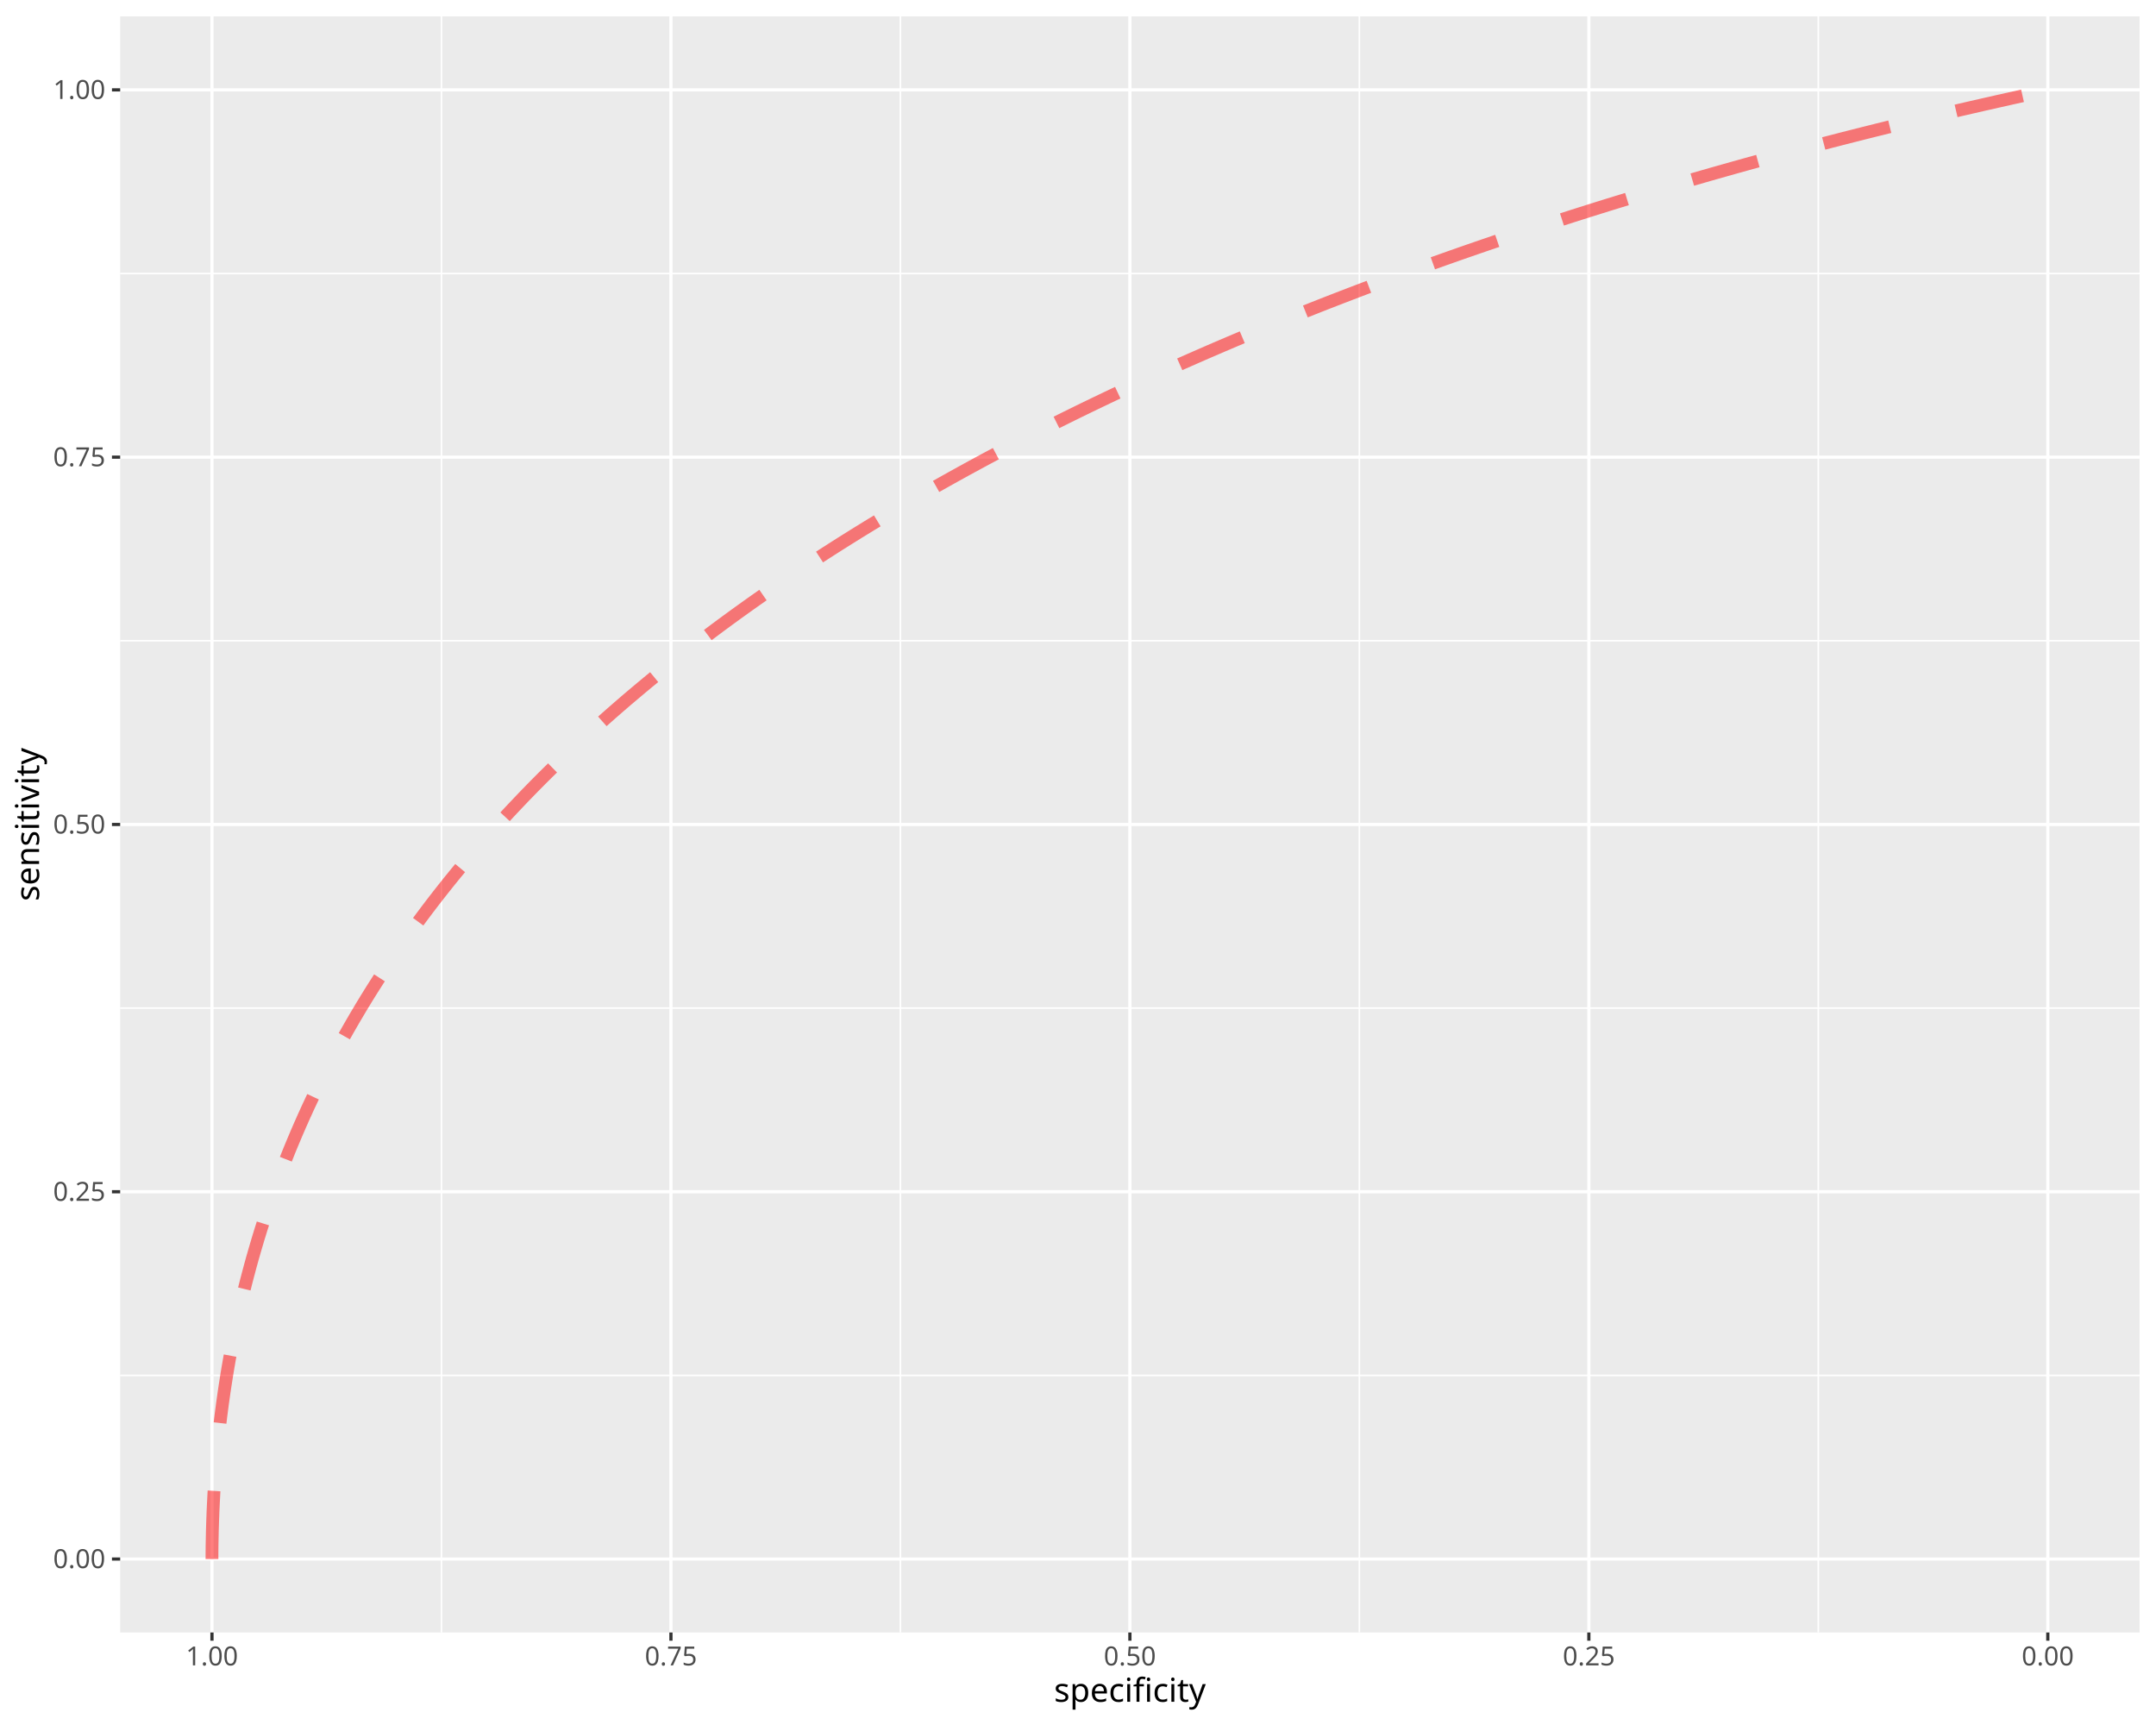
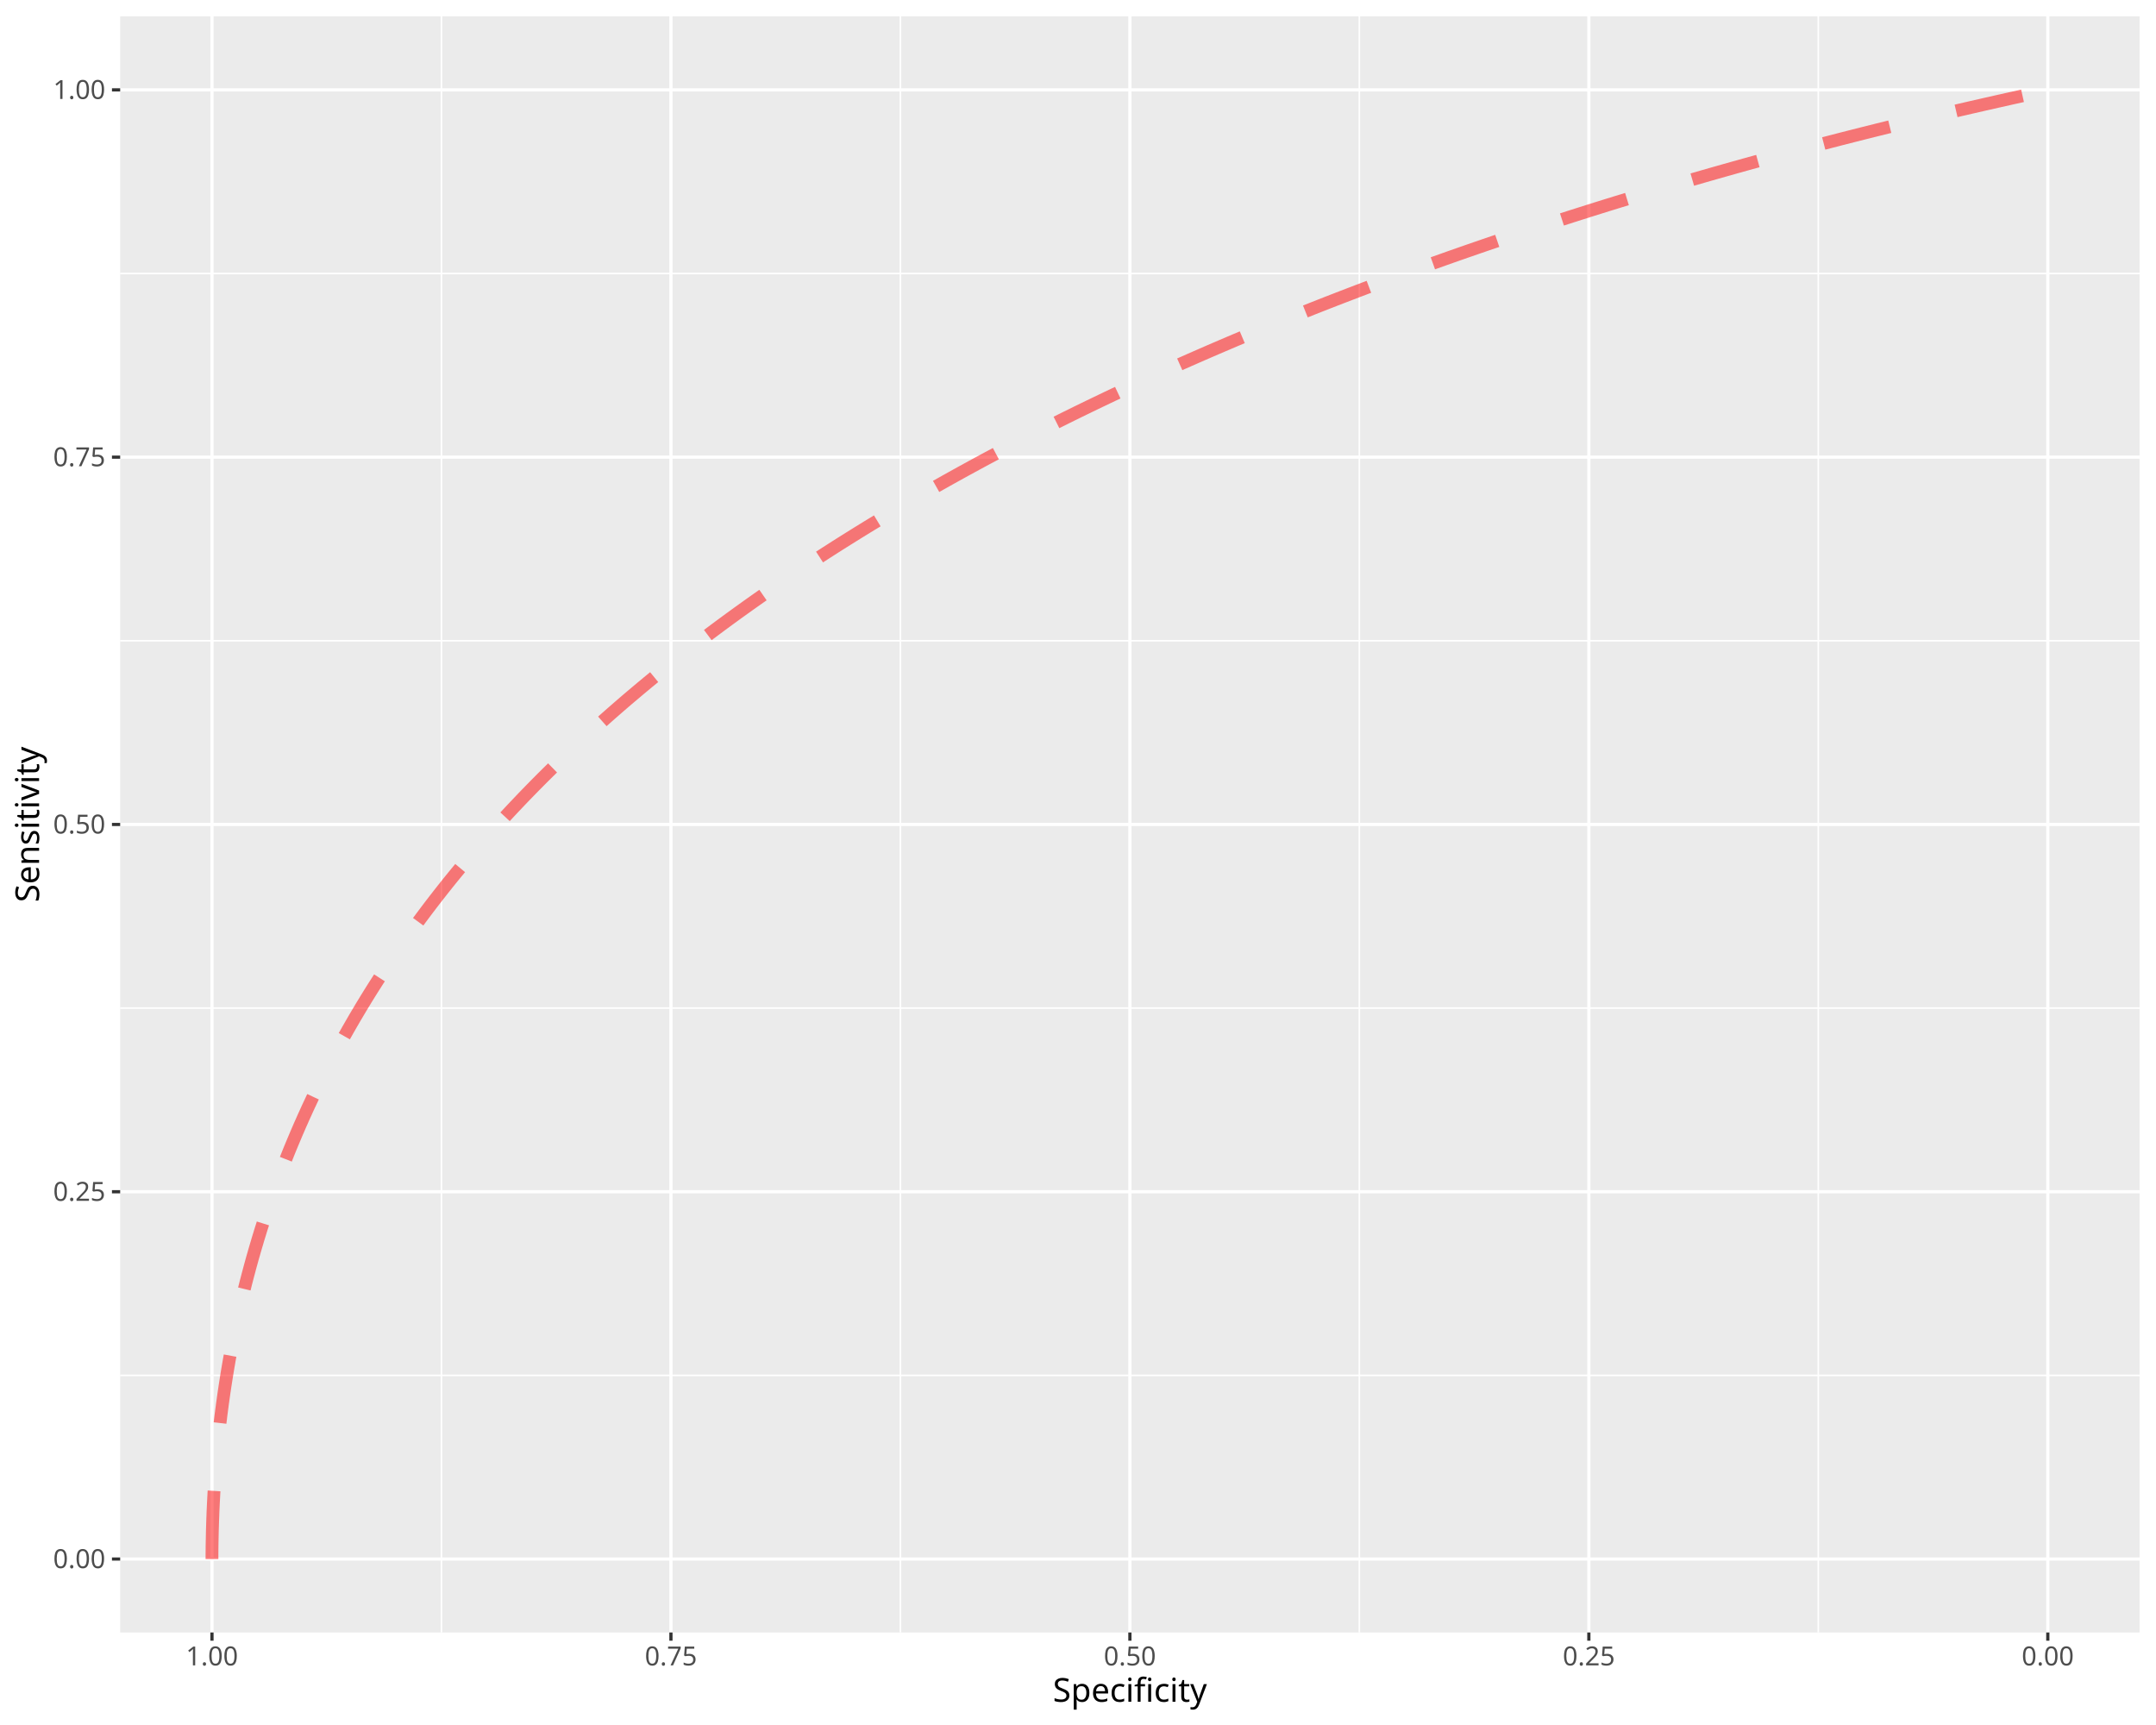
<svg xmlns="http://www.w3.org/2000/svg" class="svglite" data-engine-version="2.0" width="720.00pt" height="576.00pt" viewBox="0 0 720.00 576.00">
  <defs>
    <style type="text/css">
    .svglite line, .svglite polyline, .svglite polygon, .svglite path, .svglite rect, .svglite circle {
      fill: none;
      stroke: #000000;
      stroke-linecap: round;
      stroke-linejoin: round;
      stroke-miterlimit: 10.00;
    }
  </style>
  </defs>
  <rect width="100%" height="100%" style="stroke: none; fill: #FFFFFF;" />
  <defs>
    <clipPath id="cpMC4wMHw3MjAuMDB8MC4wMHw1NzYuMDA=">
      <rect x="0.00" y="0.00" width="720.00" height="576.00" />
    </clipPath>
  </defs>
  <g clip-path="url(#cpMC4wMHw3MjAuMDB8MC4wMHw1NzYuMDA=)">
    <rect x="0.00" y="0.00" width="720.00" height="576.00" style="stroke-width: 1.07; stroke: #FFFFFF; fill: #FFFFFF;" />
  </g>
  <defs>
    <clipPath id="cpNDAuMTN8NzE0LjUyfDUuNDh8NTQ1LjEx">
      <rect x="40.13" y="5.48" width="674.39" height="539.63" />
    </clipPath>
  </defs>
  <g clip-path="url(#cpNDAuMTN8NzE0LjUyfDUuNDh8NTQ1LjEx)">
    <rect x="40.13" y="5.48" width="674.39" height="539.63" style="stroke-width: 1.07; stroke: none; fill: #EBEBEB;" />
    <polyline points="40.13,459.26 714.52,459.26 " style="stroke-width: 0.53; stroke: #FFFFFF; stroke-linecap: butt;" />
    <polyline points="40.13,336.62 714.52,336.62 " style="stroke-width: 0.53; stroke: #FFFFFF; stroke-linecap: butt;" />
    <polyline points="40.13,213.97 714.52,213.97 " style="stroke-width: 0.53; stroke: #FFFFFF; stroke-linecap: butt;" />
    <polyline points="40.13,91.33 714.52,91.33 " style="stroke-width: 0.53; stroke: #FFFFFF; stroke-linecap: butt;" />
    <polyline points="607.23,545.11 607.23,5.48 " style="stroke-width: 0.53; stroke: #FFFFFF; stroke-linecap: butt;" />
    <polyline points="453.96,545.11 453.96,5.48 " style="stroke-width: 0.53; stroke: #FFFFFF; stroke-linecap: butt;" />
    <polyline points="300.69,545.11 300.69,5.48 " style="stroke-width: 0.53; stroke: #FFFFFF; stroke-linecap: butt;" />
    <polyline points="147.42,545.11 147.42,5.48 " style="stroke-width: 0.53; stroke: #FFFFFF; stroke-linecap: butt;" />
    <polyline points="40.13,520.58 714.52,520.58 " style="stroke-width: 1.07; stroke: #FFFFFF; stroke-linecap: butt;" />
    <polyline points="40.13,397.94 714.52,397.94 " style="stroke-width: 1.07; stroke: #FFFFFF; stroke-linecap: butt;" />
    <polyline points="40.13,275.30 714.52,275.30 " style="stroke-width: 1.07; stroke: #FFFFFF; stroke-linecap: butt;" />
    <polyline points="40.13,152.65 714.52,152.65 " style="stroke-width: 1.07; stroke: #FFFFFF; stroke-linecap: butt;" />
    <polyline points="40.13,30.01 714.52,30.01 " style="stroke-width: 1.07; stroke: #FFFFFF; stroke-linecap: butt;" />
    <polyline points="683.87,545.11 683.87,5.48 " style="stroke-width: 1.07; stroke: #FFFFFF; stroke-linecap: butt;" />
    <polyline points="530.60,545.11 530.60,5.48 " style="stroke-width: 1.07; stroke: #FFFFFF; stroke-linecap: butt;" />
    <polyline points="377.33,545.11 377.33,5.48 " style="stroke-width: 1.07; stroke: #FFFFFF; stroke-linecap: butt;" />
    <polyline points="224.06,545.11 224.06,5.48 " style="stroke-width: 1.07; stroke: #FFFFFF; stroke-linecap: butt;" />
    <polyline points="70.79,545.11 70.79,5.48 " style="stroke-width: 1.07; stroke: #FFFFFF; stroke-linecap: butt;" />
    <polyline points="70.79,520.58 70.79,520.58 70.79,519.62 70.79,518.66 70.80,517.70 70.81,516.74 70.82,515.78 70.84,514.82 70.86,513.86 70.88,512.90 70.90,511.94 70.92,510.98 70.95,510.02 70.98,509.06 71.01,508.10 71.04,507.14 71.08,506.18 71.11,505.22 71.15,504.26 71.20,503.30 71.24,502.34 71.29,501.38 71.34,500.42 71.39,499.46 71.44,498.50 71.50,497.54 71.56,496.58 71.62,495.62 71.68,494.66 71.75,493.70 71.82,492.74 71.89,491.78 71.96,490.82 72.03,489.86 72.11,488.90 72.19,487.94 72.27,486.98 72.36,486.02 72.44,485.06 72.53,484.10 72.63,483.14 72.72,482.18 72.82,481.22 72.92,480.26 73.02,479.30 73.12,478.34 73.23,477.38 73.34,476.42 73.45,475.46 73.56,474.50 73.68,473.54 73.79,472.58 73.92,471.62 74.04,470.66 74.17,469.70 74.29,468.74 74.43,467.78 74.56,466.82 74.70,465.86 74.83,464.90 74.98,463.94 75.12,462.98 75.27,462.02 75.42,461.06 75.57,460.10 75.72,459.14 75.88,458.18 76.04,457.22 76.20,456.26 76.37,455.30 76.53,454.34 76.70,453.38 76.88,452.42 77.05,451.46 77.23,450.50 77.41,449.54 77.59,448.58 77.78,447.62 77.97,446.66 78.16,445.70 78.36,444.74 78.55,443.78 78.75,442.82 78.96,441.86 79.16,440.90 79.37,439.94 79.58,438.98 79.80,438.02 80.01,437.06 80.23,436.10 80.46,435.14 80.68,434.18 80.91,433.22 81.14,432.26 81.38,431.30 81.61,430.34 81.85,429.38 82.09,428.42 82.34,427.46 82.59,426.50 82.84,425.54 83.10,424.58 83.35,423.62 83.61,422.66 83.88,421.70 84.14,420.74 84.41,419.78 84.69,418.82 84.96,417.86 85.24,416.90 85.52,415.94 85.81,414.98 86.09,414.02 86.38,413.06 86.68,412.10 86.97,411.14 87.27,410.18 87.58,409.22 87.88,408.26 88.19,407.30 88.51,406.34 88.82,405.38 89.14,404.42 89.46,403.46 89.79,402.50 90.12,401.54 90.45,400.58 90.78,399.62 91.12,398.66 91.46,397.70 91.81,396.74 92.16,395.78 92.51,394.82 92.86,393.86 93.22,392.90 93.58,391.94 93.95,390.98 94.31,390.02 94.69,389.06 95.06,388.10 95.44,387.14 95.82,386.18 96.20,385.22 96.59,384.26 96.98,383.30 97.38,382.34 97.78,381.38 98.18,380.42 98.59,379.46 98.99,378.50 99.41,377.54 99.82,376.58 100.24,375.62 100.67,374.66 101.09,373.70 101.52,372.74 101.96,371.78 102.39,370.82 102.83,369.86 103.28,368.90 103.73,367.94 104.18,366.98 104.63,366.02 105.09,365.06 105.56,364.10 106.02,363.14 106.49,362.18 106.97,361.22 107.45,360.26 107.93,359.30 108.41,358.34 108.90,357.38 109.39,356.42 109.89,355.46 110.39,354.50 110.90,353.54 111.40,352.58 111.92,351.62 112.43,350.66 112.95,349.70 113.47,348.74 114.00,347.78 114.53,346.82 115.07,345.86 115.61,344.90 116.15,343.94 116.70,342.98 117.25,342.02 117.81,341.06 118.36,340.10 118.93,339.14 119.50,338.18 120.07,337.22 120.64,336.26 121.22,335.30 121.81,334.34 122.39,333.38 122.99,332.42 123.58,331.46 124.18,330.50 124.79,329.54 125.40,328.58 126.01,327.62 126.63,326.66 127.25,325.70 127.88,324.74 128.51,323.78 129.14,322.82 129.78,321.86 130.42,320.90 131.07,319.94 131.72,318.98 132.38,318.02 133.04,317.06 133.70,316.10 134.37,315.14 135.05,314.18 135.73,313.22 136.41,312.26 137.10,311.30 137.79,310.34 138.49,309.38 139.19,308.42 139.89,307.46 140.60,306.50 141.32,305.54 142.04,304.58 142.76,303.62 143.49,302.66 144.22,301.70 144.96,300.74 145.71,299.78 146.45,298.82 147.21,297.86 147.96,296.90 148.73,295.94 149.49,294.98 150.26,294.02 151.04,293.06 151.82,292.10 152.61,291.14 153.40,290.18 154.20,289.22 155.00,288.26 155.80,287.30 156.62,286.34 157.43,285.38 158.25,284.42 159.08,283.46 159.91,282.50 160.75,281.54 161.59,280.58 162.44,279.62 163.29,278.66 164.14,277.70 165.01,276.74 165.87,275.78 166.75,274.82 167.63,273.86 168.51,272.90 169.40,271.94 170.29,270.98 171.19,270.02 172.10,269.06 173.01,268.10 173.92,267.14 174.84,266.18 175.77,265.22 176.70,264.26 177.64,263.30 178.58,262.34 179.53,261.38 180.48,260.42 181.44,259.46 182.41,258.50 183.38,257.54 184.36,256.58 185.34,255.62 186.33,254.66 187.32,253.70 188.32,252.74 189.33,251.78 190.34,250.82 191.36,249.86 192.38,248.90 193.41,247.94 194.44,246.98 195.49,246.02 196.53,245.06 197.59,244.09 198.64,243.13 199.71,242.17 200.78,241.21 201.86,240.25 202.94,239.29 204.03,238.33 205.13,237.37 206.23,236.41 207.34,235.45 208.45,234.49 209.57,233.53 210.70,232.57 211.84,231.61 212.98,230.65 214.12,229.69 215.28,228.73 216.43,227.77 217.60,226.81 218.77,225.85 219.95,224.89 221.14,223.93 222.33,222.97 223.53,222.01 224.74,221.05 225.95,220.09 227.17,219.13 228.40,218.17 229.63,217.21 230.87,216.25 232.12,215.29 233.37,214.33 234.63,213.37 235.90,212.41 237.18,211.45 238.46,210.49 239.75,209.53 241.04,208.57 242.35,207.61 243.66,206.65 244.98,205.69 246.30,204.73 247.64,203.77 248.98,202.81 250.32,201.85 251.68,200.89 253.04,199.93 254.41,198.97 255.79,198.01 257.18,197.05 258.57,196.09 259.97,195.13 261.38,194.17 262.79,193.21 264.22,192.25 265.65,191.29 267.09,190.33 268.54,189.37 270.00,188.41 271.46,187.45 272.93,186.49 274.41,185.53 275.90,184.57 277.40,183.61 278.90,182.65 280.41,181.69 281.94,180.73 283.47,179.77 285.01,178.81 286.55,177.85 288.11,176.89 289.67,175.93 291.24,174.97 292.83,174.01 294.42,173.05 296.02,172.09 297.62,171.13 299.24,170.17 300.87,169.21 302.50,168.25 304.14,167.29 305.80,166.33 307.46,165.37 309.13,164.41 310.81,163.45 312.50,162.49 314.20,161.53 315.91,160.57 317.63,159.61 319.36,158.65 321.10,157.69 322.84,156.73 324.60,155.77 326.37,154.81 328.14,153.85 329.93,152.89 331.73,151.93 333.53,150.97 335.35,150.01 337.18,149.05 339.02,148.09 340.87,147.13 342.72,146.17 344.59,145.21 346.47,144.25 348.36,143.29 350.26,142.33 352.18,141.37 354.10,140.41 356.03,139.45 357.98,138.49 359.93,137.53 361.90,136.57 363.88,135.61 365.87,134.65 367.87,133.69 369.88,132.73 371.90,131.77 373.94,130.81 375.99,129.85 378.05,128.89 380.12,127.93 382.20,126.97 384.30,126.01 386.41,125.05 388.53,124.09 390.66,123.13 392.80,122.17 394.96,121.21 397.13,120.25 399.32,119.29 401.51,118.33 403.72,117.37 405.94,116.41 408.18,115.45 410.43,114.49 412.69,113.53 414.97,112.57 417.26,111.61 419.56,110.65 421.88,109.69 424.21,108.73 426.56,107.77 428.92,106.81 431.30,105.85 433.69,104.89 436.09,103.93 438.51,102.97 440.94,102.01 443.39,101.05 445.86,100.09 448.34,99.13 450.84,98.17 453.35,97.21 455.88,96.25 458.42,95.29 460.98,94.33 463.56,93.37 466.15,92.41 468.76,91.45 471.39,90.49 474.04,89.53 476.70,88.57 479.38,87.61 482.08,86.65 484.79,85.69 487.52,84.73 490.28,83.77 493.05,82.81 495.84,81.85 498.65,80.89 501.47,79.93 504.32,78.97 507.19,78.01 510.08,77.05 512.98,76.09 515.91,75.13 518.86,74.17 521.83,73.21 524.82,72.25 527.84,71.29 530.87,70.33 533.93,69.37 537.01,68.41 540.12,67.45 543.25,66.49 546.40,65.53 549.57,64.57 552.77,63.61 556.00,62.65 559.25,61.69 562.52,60.73 565.83,59.77 569.16,58.81 572.51,57.85 575.90,56.89 579.31,55.93 582.75,54.97 586.22,54.01 589.72,53.05 593.25,52.09 596.81,51.13 600.41,50.17 604.03,49.21 607.69,48.25 611.39,47.29 615.12,46.33 618.88,45.37 622.68,44.41 626.52,43.45 630.39,42.49 634.31,41.53 638.26,40.57 642.26,39.61 646.30,38.65 650.38,37.69 654.50,36.73 658.66,35.77 662.87,34.81 667.12,33.85 671.39,32.89 675.69,31.93 679.95,30.97 683.87,30.01 683.87,30.01 " style="stroke-width: 4.27; stroke: #FF0000; stroke-opacity: 0.50; stroke-dasharray: 22.76,22.76; stroke-linecap: butt;" />
  </g>
  <g clip-path="url(#cpMC4wMHw3MjAuMDB8MC4wMHw1NzYuMDA=)">
    <text x="35.20" y="523.61" text-anchor="end" style="font-size: 8.80px; fill: #4D4D4D; font-family: sans;" textLength="17.13px" lengthAdjust="spacingAndGlyphs">0.00</text>
    <text x="35.20" y="400.97" text-anchor="end" style="font-size: 8.80px; fill: #4D4D4D; font-family: sans;" textLength="17.13px" lengthAdjust="spacingAndGlyphs">0.25</text>
    <text x="35.20" y="278.32" text-anchor="end" style="font-size: 8.80px; fill: #4D4D4D; font-family: sans;" textLength="17.13px" lengthAdjust="spacingAndGlyphs">0.50</text>
    <text x="35.20" y="155.68" text-anchor="end" style="font-size: 8.80px; fill: #4D4D4D; font-family: sans;" textLength="17.13px" lengthAdjust="spacingAndGlyphs">0.75</text>
    <text x="35.20" y="33.04" text-anchor="end" style="font-size: 8.80px; fill: #4D4D4D; font-family: sans;" textLength="17.13px" lengthAdjust="spacingAndGlyphs">1.00</text>
    <polyline points="37.39,520.58 40.13,520.58 " style="stroke-width: 1.07; stroke: #333333; stroke-linecap: butt;" />
    <polyline points="37.39,397.94 40.13,397.94 " style="stroke-width: 1.07; stroke: #333333; stroke-linecap: butt;" />
    <polyline points="37.39,275.30 40.13,275.30 " style="stroke-width: 1.07; stroke: #333333; stroke-linecap: butt;" />
    <polyline points="37.39,152.65 40.13,152.65 " style="stroke-width: 1.07; stroke: #333333; stroke-linecap: butt;" />
    <polyline points="37.39,30.01 40.13,30.01 " style="stroke-width: 1.07; stroke: #333333; stroke-linecap: butt;" />
    <polyline points="683.87,547.85 683.87,545.11 " style="stroke-width: 1.07; stroke: #333333; stroke-linecap: butt;" />
    <polyline points="530.60,547.85 530.60,545.11 " style="stroke-width: 1.07; stroke: #333333; stroke-linecap: butt;" />
    <polyline points="377.33,547.85 377.33,545.11 " style="stroke-width: 1.07; stroke: #333333; stroke-linecap: butt;" />
    <polyline points="224.06,547.85 224.06,545.11 " style="stroke-width: 1.07; stroke: #333333; stroke-linecap: butt;" />
    <polyline points="70.79,547.85 70.79,545.11 " style="stroke-width: 1.07; stroke: #333333; stroke-linecap: butt;" />
    <text x="683.87" y="556.10" text-anchor="middle" style="font-size: 8.80px; fill: #4D4D4D; font-family: sans;" textLength="17.13px" lengthAdjust="spacingAndGlyphs">0.00</text>
    <text x="530.60" y="556.10" text-anchor="middle" style="font-size: 8.80px; fill: #4D4D4D; font-family: sans;" textLength="17.13px" lengthAdjust="spacingAndGlyphs">0.25</text>
    <text x="377.33" y="556.10" text-anchor="middle" style="font-size: 8.80px; fill: #4D4D4D; font-family: sans;" textLength="17.13px" lengthAdjust="spacingAndGlyphs">0.50</text>
    <text x="224.06" y="556.10" text-anchor="middle" style="font-size: 8.80px; fill: #4D4D4D; font-family: sans;" textLength="17.13px" lengthAdjust="spacingAndGlyphs">0.75</text>
    <text x="70.79" y="556.10" text-anchor="middle" style="font-size: 8.80px; fill: #4D4D4D; font-family: sans;" textLength="17.13px" lengthAdjust="spacingAndGlyphs">1.00</text>
-     <text x="377.33" y="568.24" text-anchor="middle" style="font-size: 11.00px; font-family: sans;" textLength="47.69px" lengthAdjust="spacingAndGlyphs">specificity</text>
-     <text transform="translate(13.05,275.30) rotate(-90)" text-anchor="middle" style="font-size: 11.00px; font-family: sans;" textLength="47.69px" lengthAdjust="spacingAndGlyphs">sensitivity</text>
+     <text x="377.33" y="568.24" text-anchor="middle" style="font-size: 11.00px; font-family: sans;" textLength="49.53px" lengthAdjust="spacingAndGlyphs">Specificity</text>
+     <text transform="translate(13.05,275.30) rotate(-90)" text-anchor="middle" style="font-size: 11.00px; font-family: sans;" textLength="49.53px" lengthAdjust="spacingAndGlyphs">Sensitivity</text>
  </g>
</svg>
